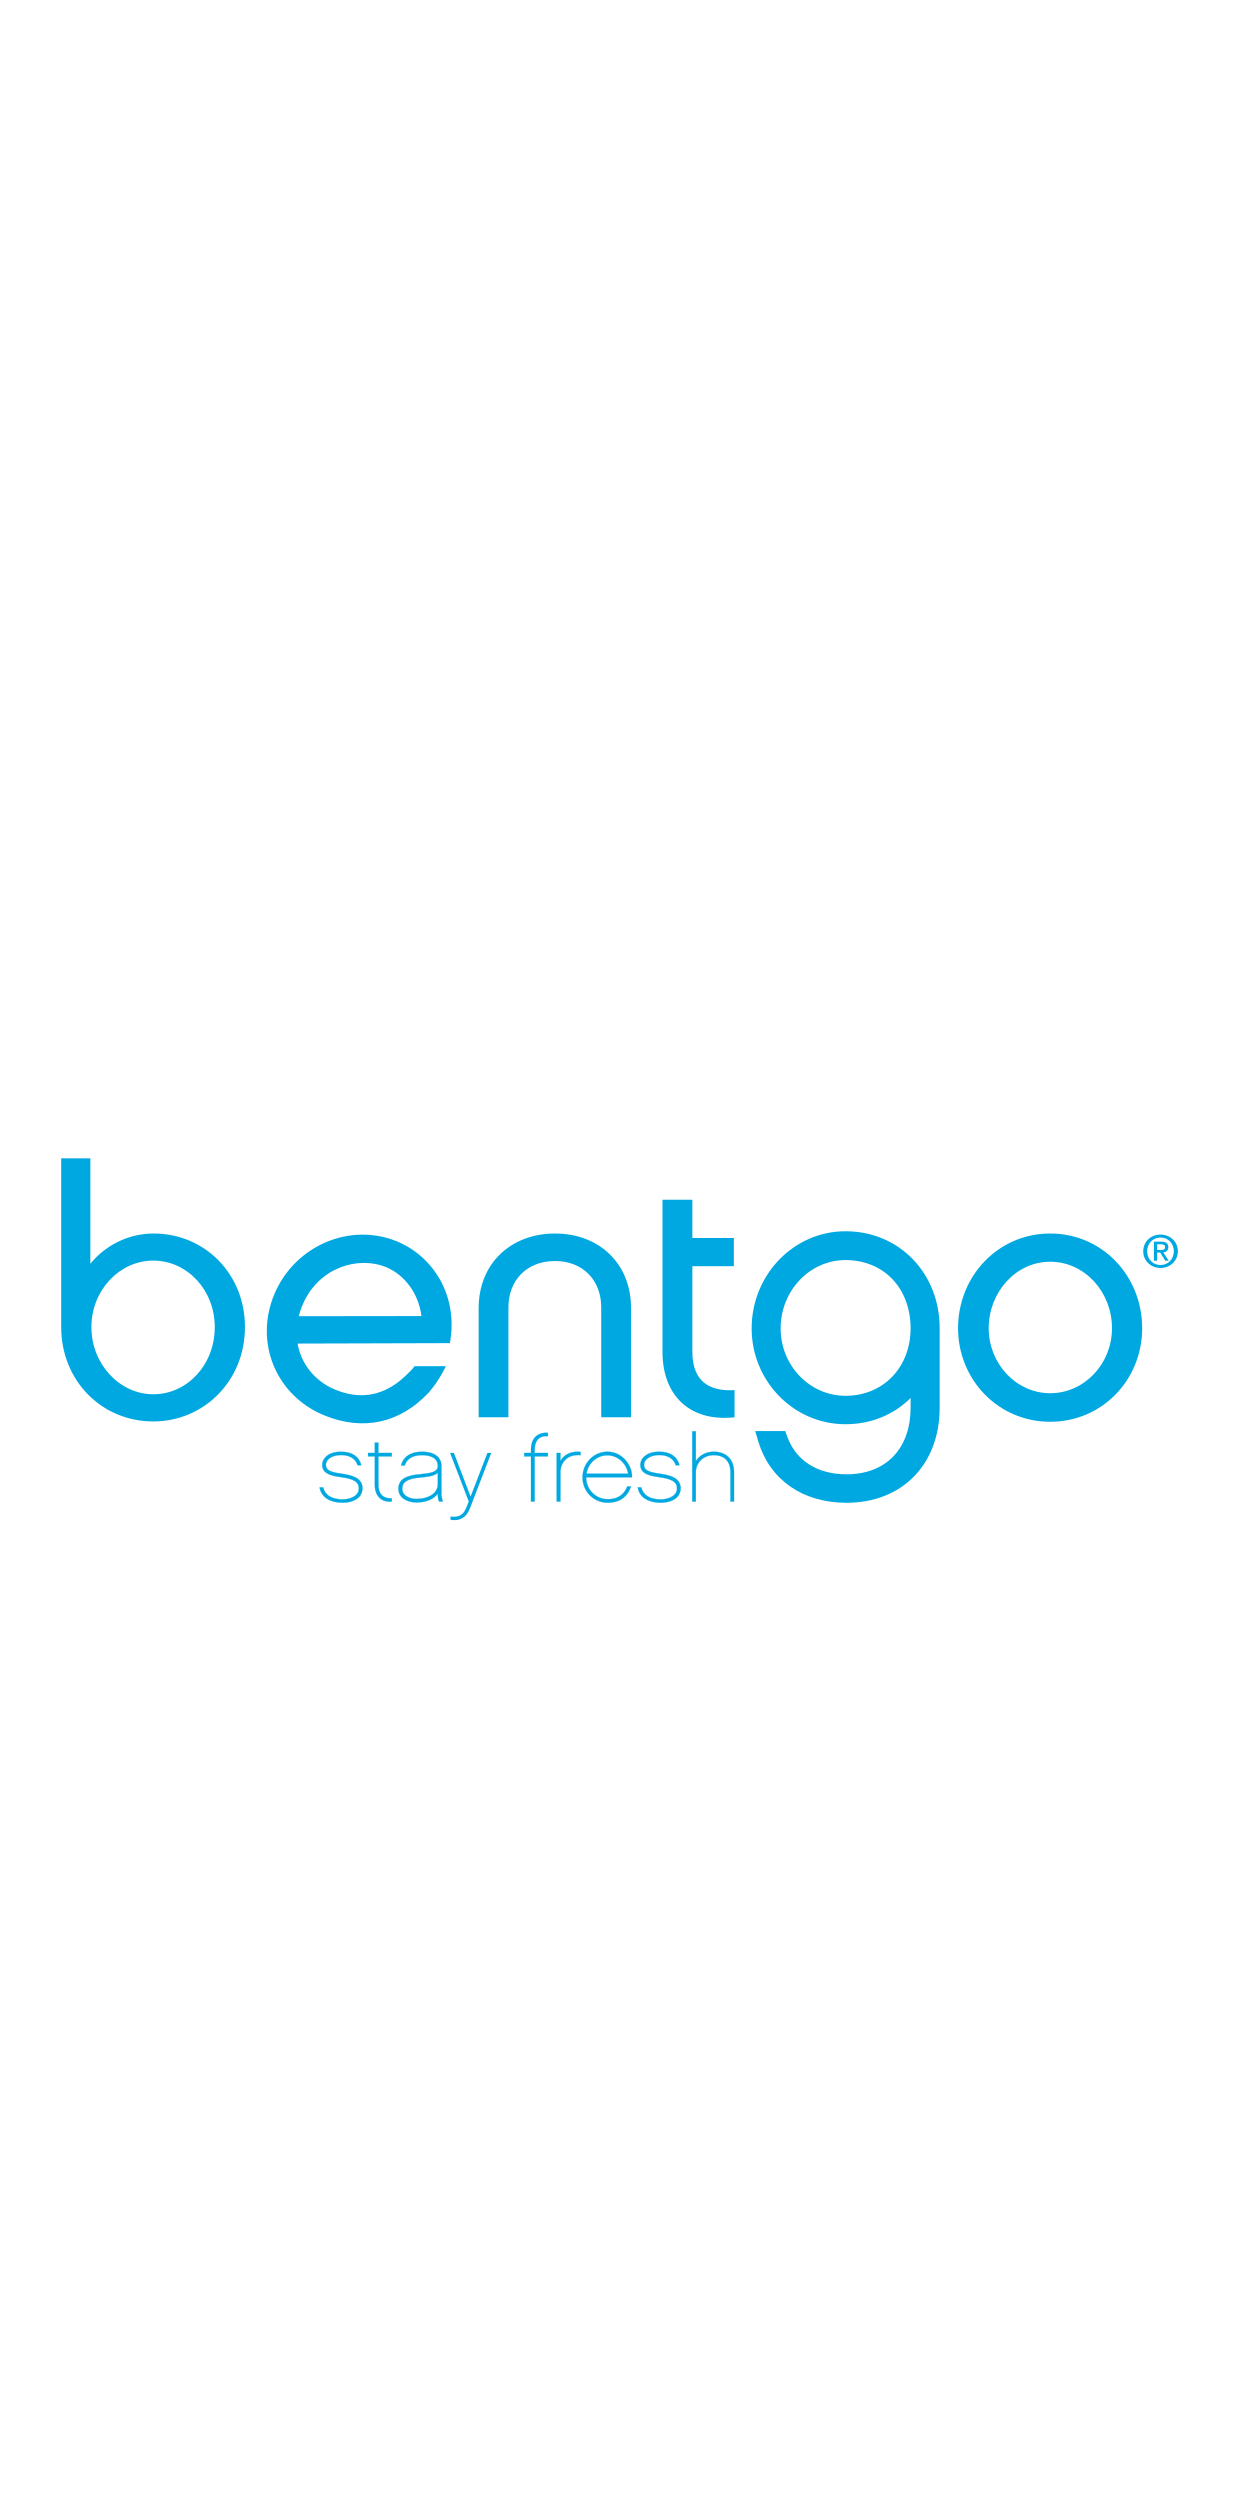
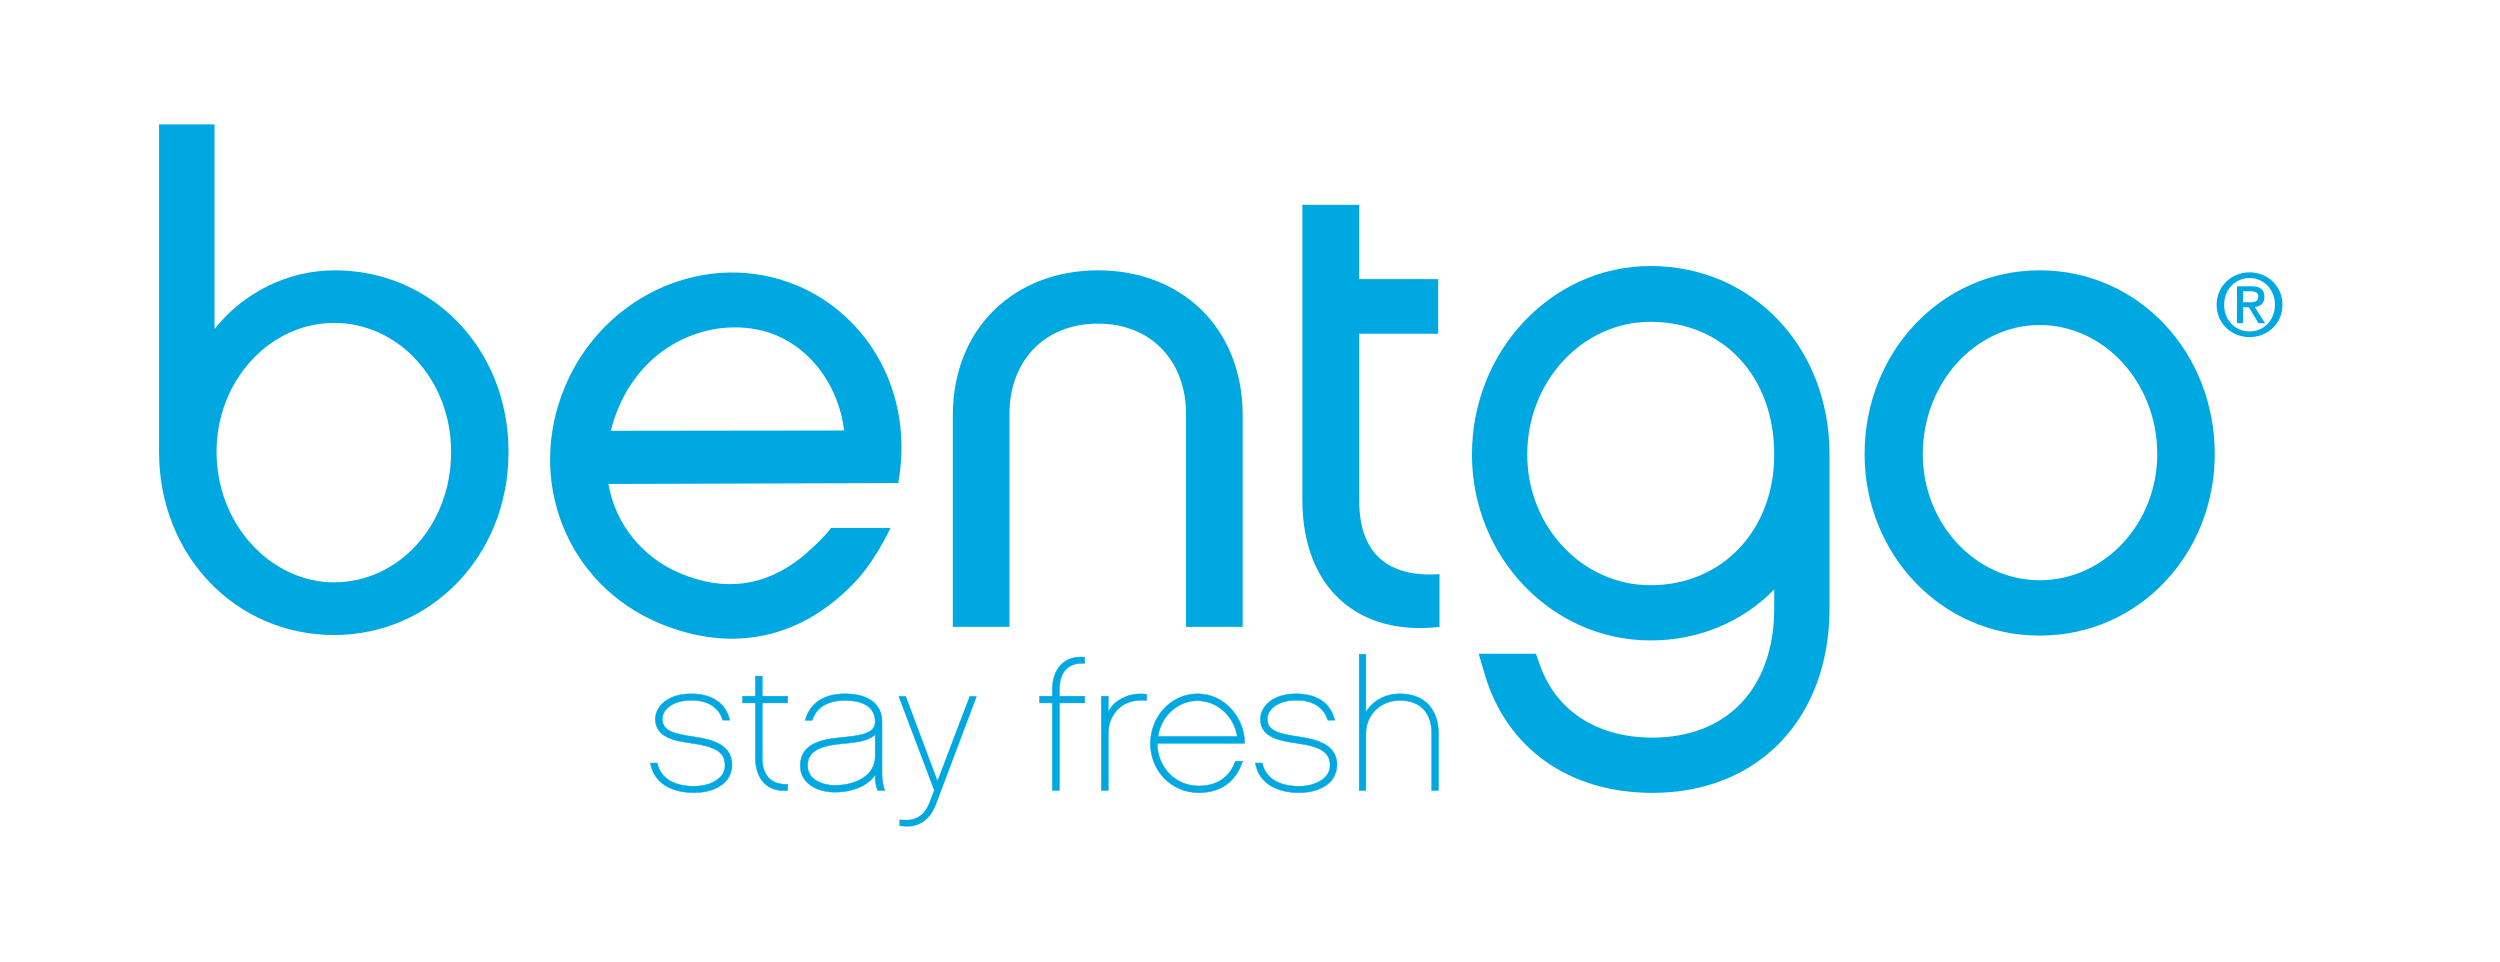
- <svg xmlns="http://www.w3.org/2000/svg" width="75" zoomAndPan="magnify" viewBox="0 0 56.25 112.5" height="150" preserveAspectRatio="xMidYMid meet" version="1.0">
+ <svg xmlns="http://www.w3.org/2000/svg" width="130" zoomAndPan="magnify" viewBox="0 0 97.5 37.5" height="50" preserveAspectRatio="xMidYMid meet" version="1.0">
  <defs>
-     <clipPath id="5b80fe4ae9">
-       <path d="M 2.738 52.125 L 53.066 52.125 L 53.066 68 L 2.738 68 Z M 2.738 52.125 " clip-rule="nonzero" />
+     <clipPath id="009826e31c">
+       <path d="M 6.203 4.852 L 89.098 4.852 L 89.098 31 L 6.203 31 Z M 6.203 4.852 " clip-rule="nonzero" />
    </clipPath>
-     <clipPath id="dd4d232d84">
-       <path d="M 20 65 L 23 65 L 23 68.406 L 20 68.406 Z M 20 65 " clip-rule="nonzero" />
+     <clipPath id="50cd9fb0d2">
+       <path d="M 35 27 L 39 27 L 39 32.234 L 35 32.234 Z M 35 27 " clip-rule="nonzero" />
    </clipPath>
  </defs>
-   <g clip-path="url(#5b80fe4ae9)">
-     <path fill="#00a8e1" d="M 17.855 55.859 C 15.746 54.996 13.281 56.055 12.359 58.207 C 11.426 60.387 12.406 62.793 14.59 63.691 C 16.344 64.41 18 64.035 19.266 62.691 C 19.266 62.691 19.668 62.289 20.066 61.48 L 18.656 61.48 C 18.473 61.742 17.969 62.156 17.969 62.156 C 17.113 62.824 16.16 62.977 15.086 62.535 C 14.215 62.18 13.555 61.414 13.391 60.461 L 20.246 60.441 C 20.633 58.324 19.508 56.539 17.855 55.859 M 13.445 59.23 C 13.488 59.059 13.539 58.895 13.621 58.707 C 14.352 57 16.152 56.52 17.363 57.016 C 18.215 57.367 18.84 58.215 18.965 59.223 Z M 6.914 55.508 C 5.777 55.508 4.738 56.039 4.066 56.871 L 4.066 52.125 L 2.754 52.125 L 2.754 59.719 C 2.754 62.117 4.562 63.965 6.898 63.965 C 9.168 63.965 11.023 62.148 11.023 59.719 C 11.023 57.309 9.199 55.508 6.914 55.508 M 6.898 62.742 C 5.395 62.742 4.113 61.395 4.113 59.719 C 4.113 58.062 5.379 56.727 6.898 56.727 C 8.418 56.727 9.664 58.043 9.664 59.719 C 9.664 61.426 8.418 62.742 6.898 62.742 M 24.977 55.508 C 23.008 55.508 21.539 56.836 21.539 58.875 L 21.539 63.777 L 22.879 63.777 L 22.879 58.828 C 22.879 57.621 23.695 56.746 24.977 56.746 C 26.238 56.746 27.055 57.621 27.055 58.828 L 27.055 63.777 L 28.398 63.777 L 28.398 58.875 C 28.398 56.836 26.941 55.508 24.977 55.508 M 52.223 55.555 C 51.805 55.555 51.445 55.863 51.445 56.305 C 51.445 56.75 51.805 57.059 52.223 57.059 C 52.641 57.059 53.004 56.75 53.004 56.305 C 53.004 55.863 52.641 55.555 52.223 55.555 M 52.223 56.926 C 51.883 56.926 51.621 56.66 51.621 56.305 C 51.621 55.953 51.883 55.688 52.223 55.688 C 52.566 55.688 52.824 55.953 52.824 56.305 C 52.824 56.66 52.566 56.926 52.223 56.926 M 52.574 56.125 C 52.574 55.949 52.469 55.875 52.258 55.875 L 51.926 55.875 L 51.926 56.734 L 52.07 56.734 L 52.07 56.363 L 52.207 56.363 L 52.438 56.734 L 52.594 56.734 L 52.348 56.359 C 52.48 56.344 52.574 56.277 52.574 56.125 M 52.07 56.25 L 52.07 55.992 L 52.242 55.992 C 52.367 55.992 52.43 56.031 52.43 56.113 C 52.43 56.211 52.375 56.25 52.25 56.25 Z M 47.258 55.508 C 44.922 55.508 43.113 57.418 43.113 59.77 C 43.113 62.086 44.922 63.98 47.258 63.98 C 49.605 63.98 51.398 62.086 51.398 59.77 C 51.398 57.418 49.605 55.508 47.258 55.508 M 47.258 62.695 C 45.738 62.695 44.492 61.379 44.492 59.77 C 44.492 58.121 45.738 56.777 47.258 56.777 C 48.793 56.777 50.039 58.121 50.039 59.77 C 50.039 61.379 48.793 62.695 47.258 62.695 M 38.047 55.406 C 35.719 55.406 33.824 57.367 33.824 59.777 C 33.824 62.156 35.719 64.09 38.047 64.09 C 39.18 64.09 40.215 63.672 40.977 62.91 L 40.977 63.34 C 40.977 65.191 39.871 66.344 38.09 66.344 C 36.781 66.344 35.809 65.723 35.426 64.645 L 35.336 64.398 L 33.984 64.398 L 34.125 64.871 C 34.641 66.594 36.121 67.625 38.09 67.625 C 40.598 67.625 42.285 65.902 42.285 63.34 L 42.285 59.777 C 42.285 57.285 40.461 55.406 38.047 55.406 M 38.047 62.812 C 36.438 62.812 35.129 61.449 35.129 59.777 C 35.129 58.082 36.438 56.703 38.047 56.703 C 39.77 56.703 40.977 57.969 40.977 59.777 C 40.977 61.535 39.742 62.812 38.047 62.812 M 31.156 60.832 L 31.156 56.98 L 33.023 56.98 L 33.023 55.711 L 31.156 55.711 L 31.156 53.988 L 29.812 53.988 L 29.812 60.832 C 29.812 62.883 31.137 63.996 33.055 63.777 L 33.055 62.555 C 32.035 62.617 31.156 62.258 31.156 60.832 " fill-opacity="1" fill-rule="nonzero" />
+   <g clip-path="url(#009826e31c)">
+     <path fill="#00a8e1" d="M 31.09 11.137 C 27.617 9.68 23.551 11.461 22.035 15.078 C 20.496 18.746 22.113 22.797 25.711 24.305 C 28.602 25.516 31.328 24.883 33.418 22.621 C 33.418 22.621 34.078 21.945 34.73 20.59 L 32.41 20.59 C 32.109 21.031 31.277 21.723 31.277 21.723 C 29.867 22.848 28.301 23.105 26.527 22.359 C 25.094 21.762 24 20.473 23.73 18.875 L 35.031 18.84 C 35.672 15.281 33.812 12.277 31.09 11.137 M 23.824 16.801 C 23.891 16.516 23.98 16.238 24.113 15.922 C 25.316 13.051 28.281 12.246 30.277 13.078 C 31.684 13.668 32.715 15.098 32.922 16.789 Z M 13.059 10.543 C 11.188 10.543 9.473 11.438 8.367 12.832 L 8.367 4.852 L 6.203 4.852 L 6.203 17.625 C 6.203 21.656 9.184 24.766 13.035 24.766 C 16.773 24.766 19.832 21.711 19.832 17.625 C 19.832 13.57 16.828 10.543 13.059 10.543 M 13.035 22.711 C 10.555 22.711 8.445 20.441 8.445 17.625 C 8.445 14.836 10.527 12.594 13.035 12.594 C 15.535 12.594 17.594 14.809 17.594 17.625 C 17.594 20.496 15.535 22.711 13.035 22.711 M 42.824 10.543 C 39.586 10.543 37.16 12.777 37.16 16.203 L 37.16 24.449 L 39.371 24.449 L 39.371 16.125 C 39.371 14.098 40.719 12.621 42.824 12.621 C 44.906 12.621 46.254 14.098 46.254 16.125 L 46.254 24.449 L 48.465 24.449 L 48.465 16.203 C 48.465 12.777 46.066 10.543 42.824 10.543 M 87.734 10.621 C 87.047 10.621 86.449 11.141 86.449 11.887 C 86.449 12.629 87.047 13.148 87.734 13.148 C 88.422 13.148 89.016 12.629 89.016 11.887 C 89.016 11.141 88.422 10.621 87.734 10.621 M 87.734 12.926 C 87.172 12.926 86.742 12.48 86.742 11.887 C 86.742 11.293 87.172 10.844 87.734 10.844 C 88.293 10.844 88.723 11.293 88.723 11.887 C 88.723 12.48 88.293 12.926 87.734 12.926 M 88.312 11.578 C 88.312 11.281 88.137 11.164 87.789 11.164 L 87.242 11.164 L 87.242 12.605 L 87.477 12.605 L 87.477 11.984 L 87.707 11.984 L 88.082 12.605 L 88.34 12.605 L 87.934 11.973 C 88.156 11.949 88.312 11.84 88.312 11.578 M 87.477 11.789 L 87.477 11.359 L 87.766 11.359 C 87.969 11.359 88.074 11.422 88.074 11.559 C 88.074 11.723 87.984 11.789 87.777 11.789 Z M 79.547 10.543 C 75.699 10.543 72.719 13.758 72.719 17.707 C 72.719 21.605 75.699 24.789 79.547 24.789 C 83.422 24.789 86.375 21.605 86.375 17.707 C 86.375 13.758 83.422 10.543 79.547 10.543 M 79.547 22.629 C 77.043 22.629 74.988 20.418 74.988 17.707 C 74.988 14.941 77.043 12.676 79.547 12.676 C 82.078 12.676 84.133 14.941 84.133 17.707 C 84.133 20.418 82.078 22.629 79.547 22.629 M 64.367 10.375 C 60.527 10.375 57.406 13.672 57.406 17.727 C 57.406 21.723 60.527 24.977 64.367 24.977 C 66.234 24.977 67.938 24.273 69.195 22.988 L 69.195 23.715 C 69.195 26.828 67.375 28.766 64.441 28.766 C 62.281 28.766 60.68 27.723 60.047 25.91 L 59.902 25.496 L 57.668 25.496 L 57.902 26.289 C 58.754 29.188 61.195 30.922 64.441 30.922 C 68.574 30.922 71.352 28.023 71.352 23.715 L 71.352 17.727 C 71.352 13.535 68.348 10.375 64.367 10.375 M 64.367 22.824 C 61.715 22.824 59.562 20.539 59.562 17.727 C 59.562 14.871 61.715 12.551 64.367 12.551 C 67.211 12.551 69.195 14.68 69.195 17.727 C 69.195 20.68 67.164 22.824 64.367 22.824 M 53.008 19.5 L 53.008 13.016 L 56.09 13.016 L 56.09 10.887 L 53.008 10.887 L 53.008 7.988 L 50.793 7.988 L 50.793 19.5 C 50.793 22.945 52.98 24.816 56.141 24.449 L 56.141 22.395 C 54.457 22.5 53.008 21.895 53.008 19.5 " fill-opacity="1" fill-rule="nonzero" />
  </g>
-   <path fill="#00a8e1" d="M 16.156 67.367 C 15.996 67.527 15.73 67.621 15.418 67.621 C 14.855 67.621 14.457 67.379 14.383 66.934 L 14.543 66.934 C 14.621 67.285 14.941 67.473 15.414 67.473 C 15.684 67.473 15.91 67.387 16.039 67.258 C 16.117 67.176 16.156 67.07 16.148 66.953 C 16.137 66.688 15.918 66.551 15.371 66.477 C 14.984 66.418 14.508 66.355 14.5 65.922 C 14.5 65.625 14.785 65.328 15.344 65.328 C 15.84 65.328 16.164 65.543 16.258 65.941 L 16.094 65.941 C 16.004 65.648 15.746 65.477 15.348 65.477 C 14.945 65.477 14.66 65.668 14.664 65.922 C 14.668 66.172 14.902 66.254 15.398 66.32 C 15.859 66.391 16.289 66.508 16.312 66.949 C 16.316 67.102 16.266 67.258 16.156 67.367 " fill-opacity="1" fill-rule="nonzero" />
-   <path stroke-linecap="butt" transform="matrix(0.0426219, 0, 0, 0.0417447, 2.755336, 52.12407)" fill="none" stroke-linejoin="miter" d="M 314.413 365.151 C 310.656 368.988 304.424 371.233 297.092 371.233 C 283.894 371.233 274.546 365.432 272.805 354.764 L 276.563 354.764 C 278.396 363.186 285.911 367.677 297 367.677 C 303.324 367.677 308.64 365.619 311.664 362.531 C 313.497 360.566 314.413 358.039 314.23 355.232 C 313.955 348.869 308.823 345.594 295.992 343.816 C 286.919 342.412 275.738 340.915 275.554 330.528 C 275.554 323.417 282.245 316.305 295.351 316.305 C 306.99 316.305 314.597 321.452 316.796 330.996 L 312.947 330.996 C 310.839 323.978 304.79 319.861 295.442 319.861 C 286.002 319.861 279.312 324.446 279.404 330.528 C 279.495 336.517 284.994 338.482 296.634 340.073 C 307.448 341.757 317.53 344.564 318.079 355.138 C 318.171 358.788 316.98 362.531 314.413 365.151 Z M 314.413 365.151 " stroke="#00a8e1" stroke-width="0.25" stroke-opacity="1" stroke-miterlimit="10" />
-   <path stroke-linecap="butt" transform="matrix(0.0426219, 0, 0, 0.0417447, 2.755336, 52.12407)" fill-opacity="1" fill="#00a8e1" fill-rule="nonzero" stroke-linejoin="miter" d="M 334.851 351.957 C 334.851 360.846 338.975 366.929 348.965 366.555 L 348.965 370.017 C 337.692 371.046 331.094 363.654 331.094 351.957 L 331.094 321.358 L 323.945 321.358 L 323.945 317.615 L 331.094 317.615 L 331.094 306.48 L 334.851 306.48 L 334.851 317.615 L 348.965 317.615 L 348.965 321.358 L 334.851 321.358 Z M 334.851 351.957 " stroke="#00a8e1" stroke-width="0.25" stroke-opacity="1" stroke-miterlimit="10" />
-   <path stroke-linecap="butt" transform="matrix(0.0426219, 0, 0, 0.0417447, 2.755336, 52.12407)" fill-opacity="1" fill="#00a8e1" fill-rule="nonzero" stroke-linejoin="miter" d="M 399.005 370.017 C 398.089 368.052 397.631 365.619 397.631 362.344 L 397.631 361.408 C 393.415 367.303 385.441 370.953 374.993 370.953 C 365.828 370.953 356.022 366.367 356.022 356.261 C 356.022 344.377 367.112 341.664 378.293 340.634 C 389.84 339.511 397.631 338.295 397.631 331.838 C 397.631 322.2 388.466 319.954 380.767 319.954 C 371.144 319.954 364.82 323.978 362.621 331.09 L 358.772 331.09 C 361.063 321.732 368.945 316.305 380.767 316.305 C 393.873 316.305 401.388 322.013 401.388 331.838 L 401.388 361.502 C 401.388 364.122 402.121 367.958 402.855 370.017 Z M 397.631 338.95 C 393.506 342.787 385.9 343.442 378.659 344.097 C 365.279 345.407 360.055 348.963 360.055 356.168 C 360.055 364.87 369.861 367.21 374.993 367.21 C 386.358 367.21 397.631 362.063 397.631 351.021 Z M 397.631 338.95 " stroke="#00a8e1" stroke-width="0.25" stroke-opacity="1" stroke-miterlimit="10" />
-   <g clip-path="url(#dd4d232d84)">
-     <path fill="#00a8e1" d="M 21.141 67.891 C 20.98 68.305 20.668 68.461 20.273 68.391 L 20.273 68.242 C 20.621 68.293 20.855 68.188 20.988 67.832 L 21.094 67.566 L 20.254 65.383 L 20.426 65.383 L 21.176 67.344 L 21.934 65.383 L 22.105 65.383 Z M 21.141 67.891 " fill-opacity="1" fill-rule="nonzero" />
+   <path fill="#00a8e1" d="M 28.289 30.488 C 28.023 30.758 27.59 30.914 27.074 30.914 C 26.145 30.914 25.488 30.508 25.367 29.758 L 25.633 29.758 C 25.758 30.352 26.289 30.664 27.066 30.664 C 27.512 30.664 27.883 30.523 28.098 30.301 C 28.227 30.164 28.289 29.988 28.273 29.793 C 28.262 29.344 27.895 29.113 26.996 28.988 C 26.359 28.895 25.574 28.785 25.559 28.059 C 25.559 27.559 26.031 27.059 26.953 27.059 C 27.77 27.059 28.305 27.422 28.461 28.086 L 28.188 28.086 C 28.039 27.594 27.617 27.309 26.961 27.309 C 26.297 27.309 25.824 27.629 25.832 28.059 C 25.84 28.48 26.223 28.613 27.039 28.73 C 27.805 28.844 28.512 29.043 28.547 29.785 C 28.555 30.043 28.469 30.301 28.289 30.488 " fill-opacity="1" fill-rule="nonzero" />
+   <path stroke-linecap="butt" transform="matrix(0.0702444, 0, 0, 0.070207, 6.204519, 4.85126)" fill="none" stroke-linejoin="miter" d="M 314.396 365.163 C 310.614 369.002 304.442 371.228 297.101 371.228 C 283.866 371.228 274.524 365.442 272.8 354.759 L 276.581 354.759 C 278.361 363.216 285.924 367.667 296.99 367.667 C 303.329 367.667 308.612 365.664 311.671 362.493 C 313.506 360.545 314.396 358.042 314.173 355.26 C 314.006 348.861 308.779 345.578 295.989 343.798 C 286.925 342.463 275.747 340.905 275.525 330.556 C 275.525 323.434 282.253 316.312 295.377 316.312 C 307 316.312 314.618 321.487 316.842 330.945 L 312.95 330.945 C 310.837 323.935 304.831 319.873 295.488 319.873 C 286.035 319.873 279.306 324.436 279.417 330.556 C 279.529 336.565 284.978 338.457 296.601 340.126 C 307.5 341.739 317.565 344.577 318.066 355.148 C 318.177 358.821 316.954 362.493 314.396 365.163 Z M 314.396 365.163 " stroke="#00a8e1" stroke-width="0.25" stroke-opacity="1" stroke-miterlimit="10" />
+   <path stroke-linecap="butt" transform="matrix(0.0702444, 0, 0, 0.070207, 6.204519, 4.85126)" fill-opacity="1" fill="#00a8e1" fill-rule="nonzero" stroke-linejoin="miter" d="M 334.86 351.921 C 334.86 360.879 339.031 366.944 348.985 366.554 L 348.985 370.004 C 337.696 371.061 331.078 363.605 331.078 351.921 L 331.078 321.375 L 323.96 321.375 L 323.96 317.648 L 331.078 317.648 L 331.078 306.464 L 334.86 306.464 L 334.86 317.648 L 348.985 317.648 L 348.985 321.375 L 334.86 321.375 Z M 334.86 351.921 " stroke="#00a8e1" stroke-width="0.25" stroke-opacity="1" stroke-miterlimit="10" />
+   <path stroke-linecap="butt" transform="matrix(0.0702444, 0, 0, 0.070207, 6.204519, 4.85126)" fill-opacity="1" fill="#00a8e1" fill-rule="nonzero" stroke-linejoin="miter" d="M 399.033 370.004 C 398.143 368.112 397.587 365.664 397.587 362.381 L 397.587 361.38 C 393.417 367.278 385.409 370.95 375.01 370.95 C 365.89 370.95 355.991 366.332 355.991 356.261 C 355.991 344.41 367.113 341.628 378.291 340.627 C 389.858 339.514 397.587 338.29 397.587 331.891 C 397.587 322.21 388.467 319.984 380.738 319.984 C 371.173 319.984 364.833 323.935 362.609 331.057 L 358.772 331.057 C 361.107 321.709 368.948 316.312 380.738 316.312 C 393.861 316.312 401.369 321.987 401.369 331.891 L 401.369 361.491 C 401.369 364.106 402.092 368.001 402.926 370.004 Z M 397.587 339.013 C 393.528 342.741 385.909 343.464 378.68 344.076 C 365.278 345.411 360.051 348.972 360.051 356.205 C 360.051 364.83 369.838 367.166 375.01 367.166 C 386.299 367.166 397.587 362.103 397.587 350.975 Z M 397.587 339.013 " stroke="#00a8e1" stroke-width="0.25" stroke-opacity="1" stroke-miterlimit="10" />
+   <g clip-path="url(#50cd9fb0d2)">
+     <path fill="#00a8e1" d="M 36.508 31.363 C 36.242 32.066 35.727 32.328 35.078 32.207 L 35.078 31.957 C 35.648 32.043 36.035 31.863 36.258 31.273 L 36.43 30.82 L 35.043 27.152 L 35.328 27.152 L 36.562 30.449 L 37.816 27.152 L 38.094 27.152 Z M 36.508 31.363 " fill-opacity="1" fill-rule="nonzero" />
  </g>
-   <path stroke-linecap="butt" transform="matrix(0.0426219, 0, 0, 0.0417447, 2.755336, 52.12407)" fill-opacity="1" fill="#00a8e1" fill-rule="nonzero" stroke-linejoin="miter" d="M 499.819 321.358 L 499.819 370.017 L 495.97 370.017 L 495.97 321.358 L 488.821 321.358 L 488.821 317.615 L 495.97 317.615 L 495.97 313.966 C 495.97 302.362 502.568 294.97 513.841 295.999 L 513.841 299.461 C 504.035 298.806 499.819 304.889 499.819 314.246 L 499.819 317.615 L 513.841 317.615 L 513.841 321.358 Z M 499.819 321.358 " stroke="#00a8e1" stroke-width="0.25" stroke-opacity="1" stroke-miterlimit="10" />
-   <path stroke-linecap="butt" transform="matrix(0.0426219, 0, 0, 0.0417447, 2.755336, 52.12407)" fill-opacity="1" fill="#00a8e1" fill-rule="nonzero" stroke-linejoin="miter" d="M 548.301 319.954 C 541.336 319.393 536.02 321.264 532.813 324.446 C 529.055 327.815 527.039 332.868 527.039 338.389 L 527.039 370.017 L 523.098 370.017 L 523.098 317.615 L 527.039 317.615 L 527.039 326.411 C 527.955 324.633 529.055 323.042 530.43 321.732 C 535.012 317.615 541.153 315.65 548.301 316.492 Z M 548.301 319.954 " stroke="#00a8e1" stroke-width="0.25" stroke-opacity="1" stroke-miterlimit="10" />
-   <path stroke-linecap="butt" transform="matrix(0.0426219, 0, 0, 0.0417447, 2.755336, 52.12407)" fill-opacity="1" fill="#00a8e1" fill-rule="nonzero" stroke-linejoin="miter" d="M 554.167 343.816 C 554.258 357.384 564.431 367.49 577.171 367.49 C 589.452 367.49 595.042 360.659 597.608 353.735 L 601.549 353.735 C 597.883 365.057 589.452 371.233 577.171 371.233 C 562.232 371.233 550.409 359.256 550.409 344.003 C 550.409 328.75 562.14 316.305 576.529 316.305 C 592.201 316.305 602.924 330.528 602.649 343.816 Z M 598.616 339.979 C 596.783 328.75 587.527 320.141 576.529 320.141 C 565.44 320.141 556.275 328.75 554.533 339.979 Z M 598.616 339.979 " stroke="#00a8e1" stroke-width="0.25" stroke-opacity="1" stroke-miterlimit="10" />
-   <path fill="#00a8e1" d="M 30.473 67.367 C 30.312 67.527 30.047 67.621 29.734 67.621 C 29.172 67.621 28.773 67.379 28.699 66.934 L 28.859 66.934 C 28.938 67.285 29.258 67.473 29.73 67.473 C 30 67.473 30.227 67.387 30.355 67.258 C 30.434 67.176 30.473 67.07 30.465 66.953 C 30.457 66.688 30.234 66.551 29.688 66.477 C 29.301 66.418 28.824 66.355 28.816 65.922 C 28.816 65.625 29.102 65.328 29.66 65.328 C 30.156 65.328 30.48 65.543 30.578 65.941 L 30.41 65.941 C 30.32 65.648 30.066 65.477 29.668 65.477 C 29.262 65.477 28.977 65.668 28.98 65.922 C 28.984 66.172 29.219 66.254 29.715 66.32 C 30.176 66.391 30.605 66.508 30.629 66.949 C 30.633 67.102 30.582 67.258 30.473 67.367 " fill-opacity="1" fill-rule="nonzero" />
-   <path stroke-linecap="butt" transform="matrix(0.0426219, 0, 0, 0.0417447, 2.755336, 52.12407)" fill="none" stroke-linejoin="miter" d="M 650.306 365.151 C 646.549 368.988 640.317 371.233 632.985 371.233 C 619.787 371.233 610.439 365.432 608.698 354.764 L 612.455 354.764 C 614.288 363.186 621.804 367.677 632.893 367.677 C 639.217 367.677 644.532 365.619 647.557 362.531 C 649.39 360.566 650.306 358.039 650.123 355.232 C 649.94 348.869 644.716 345.594 631.885 343.816 C 622.812 342.412 611.631 340.915 611.447 330.528 C 611.447 323.417 618.138 316.305 631.243 316.305 C 642.883 316.305 650.49 321.452 652.781 330.996 L 648.84 330.996 C 646.732 323.978 640.775 319.861 631.427 319.861 C 621.895 319.861 615.205 324.446 615.296 330.528 C 615.388 336.517 620.887 338.482 632.526 340.073 C 643.341 341.757 653.422 344.564 653.972 355.138 C 654.064 358.788 652.872 362.531 650.306 365.151 Z M 650.306 365.151 " stroke="#00a8e1" stroke-width="0.25" stroke-opacity="1" stroke-miterlimit="10" />
-   <path stroke-linecap="butt" transform="matrix(0.0426219, 0, 0, 0.0417447, 2.755336, 52.12407)" fill-opacity="1" fill="#00a8e1" fill-rule="nonzero" stroke-linejoin="miter" d="M 710.336 370.017 L 706.579 370.017 L 706.579 338.389 C 706.579 326.879 700.347 319.954 688.89 319.954 C 678.259 319.954 670.011 327.815 670.011 338.389 L 670.011 370.017 L 666.253 370.017 L 666.253 294.315 L 670.011 294.315 L 670.011 326.505 C 673.768 320.235 680.642 316.305 688.982 316.305 C 702.363 316.305 710.336 324.727 710.336 338.389 Z M 710.336 370.017 " stroke="#00a8e1" stroke-width="0.25" stroke-opacity="1" stroke-miterlimit="10" />
+   <path stroke-linecap="butt" transform="matrix(0.0702444, 0, 0, 0.070207, 6.204519, 4.85126)" fill-opacity="1" fill="#00a8e1" fill-rule="nonzero" stroke-linejoin="miter" d="M 499.853 321.375 L 499.853 370.004 L 495.96 370.004 L 495.96 321.375 L 488.842 321.375 L 488.842 317.648 L 495.96 317.648 L 495.96 313.975 C 495.96 302.347 502.578 294.947 513.866 295.948 L 513.866 299.398 C 504.024 298.786 499.853 304.906 499.853 314.254 L 499.853 317.648 L 513.866 317.648 L 513.866 321.375 Z M 499.853 321.375 " stroke="#00a8e1" stroke-width="0.25" stroke-opacity="1" stroke-miterlimit="10" />
+   <path stroke-linecap="butt" transform="matrix(0.0702444, 0, 0, 0.070207, 6.204519, 4.85126)" fill-opacity="1" fill="#00a8e1" fill-rule="nonzero" stroke-linejoin="miter" d="M 548.289 319.984 C 541.337 319.372 536.055 321.264 532.829 324.436 C 529.048 327.774 526.99 332.893 526.99 338.401 L 526.99 370.004 L 523.153 370.004 L 523.153 317.648 L 526.99 317.648 L 526.99 326.383 C 527.936 324.658 529.048 323.045 530.494 321.709 C 535.054 317.648 541.171 315.7 548.289 316.535 Z M 548.289 319.984 " stroke="#00a8e1" stroke-width="0.25" stroke-opacity="1" stroke-miterlimit="10" />
+   <path stroke-linecap="butt" transform="matrix(0.0702444, 0, 0, 0.070207, 6.204519, 4.85126)" fill-opacity="1" fill="#00a8e1" fill-rule="nonzero" stroke-linejoin="miter" d="M 554.183 343.798 C 554.294 357.43 564.415 367.5 577.15 367.5 C 589.495 367.5 595.056 360.657 597.614 353.757 L 601.562 353.757 C 597.892 365.052 589.495 371.228 577.15 371.228 C 562.191 371.228 550.402 359.21 550.402 343.965 C 550.402 328.72 562.08 316.312 576.538 316.312 C 592.22 316.312 602.897 330.556 602.675 343.798 Z M 598.615 340.015 C 596.78 328.72 587.549 320.151 576.538 320.151 C 565.472 320.151 556.296 328.72 554.572 340.015 Z M 598.615 340.015 " stroke="#00a8e1" stroke-width="0.25" stroke-opacity="1" stroke-miterlimit="10" />
+   <path fill="#00a8e1" d="M 51.883 30.488 C 51.621 30.758 51.184 30.914 50.668 30.914 C 49.742 30.914 49.082 30.508 48.961 29.758 L 49.227 29.758 C 49.355 30.352 49.883 30.664 50.664 30.664 C 51.105 30.664 51.477 30.523 51.691 30.301 C 51.82 30.164 51.883 29.988 51.871 29.793 C 51.855 29.344 51.492 29.113 50.59 28.988 C 49.957 28.895 49.168 28.785 49.156 28.059 C 49.156 27.559 49.625 27.059 50.547 27.059 C 51.363 27.059 51.898 27.422 52.055 28.086 L 51.785 28.086 C 51.633 27.594 51.211 27.309 50.555 27.309 C 49.891 27.309 49.418 27.629 49.426 28.059 C 49.434 28.48 49.82 28.613 50.633 28.73 C 51.398 28.844 52.105 29.043 52.141 29.785 C 52.148 30.043 52.062 30.301 51.883 30.488 " fill-opacity="1" fill-rule="nonzero" />
+   <path stroke-linecap="butt" transform="matrix(0.0702444, 0, 0, 0.070207, 6.204519, 4.85126)" fill="none" stroke-linejoin="miter" d="M 650.276 365.163 C 646.55 369.002 640.322 371.228 632.982 371.228 C 619.802 371.228 610.404 365.442 608.68 354.759 L 612.462 354.759 C 614.297 363.216 621.804 367.667 632.926 367.667 C 639.21 367.667 644.493 365.664 647.551 362.493 C 649.386 360.545 650.276 358.042 650.109 355.26 C 649.887 348.861 644.715 345.578 631.87 343.798 C 622.861 342.463 611.628 340.905 611.461 330.556 C 611.461 323.434 618.134 316.312 631.258 316.312 C 642.88 316.312 650.499 321.487 652.723 330.945 L 648.886 330.945 C 646.717 323.935 640.711 319.873 631.369 319.873 C 621.915 319.873 615.187 324.436 615.298 330.556 C 615.409 336.565 620.914 338.457 632.481 340.126 C 643.381 341.739 653.446 344.577 653.946 355.148 C 654.058 358.821 652.834 362.493 650.276 365.163 Z M 650.276 365.163 " stroke="#00a8e1" stroke-width="0.25" stroke-opacity="1" stroke-miterlimit="10" />
+   <path stroke-linecap="butt" transform="matrix(0.0702444, 0, 0, 0.070207, 6.204519, 4.85126)" fill-opacity="1" fill="#00a8e1" fill-rule="nonzero" stroke-linejoin="miter" d="M 710.334 370.004 L 706.553 370.004 L 706.553 338.401 C 706.553 326.884 700.325 319.984 688.869 319.984 C 678.303 319.984 670.018 327.774 670.018 338.401 L 670.018 370.004 L 666.292 370.004 L 666.292 294.335 L 670.018 294.335 L 670.018 326.494 C 673.799 320.263 680.639 316.312 688.98 316.312 C 702.382 316.312 710.334 324.769 710.334 338.401 Z M 710.334 370.004 " stroke="#00a8e1" stroke-width="0.25" stroke-opacity="1" stroke-miterlimit="10" />
</svg>
